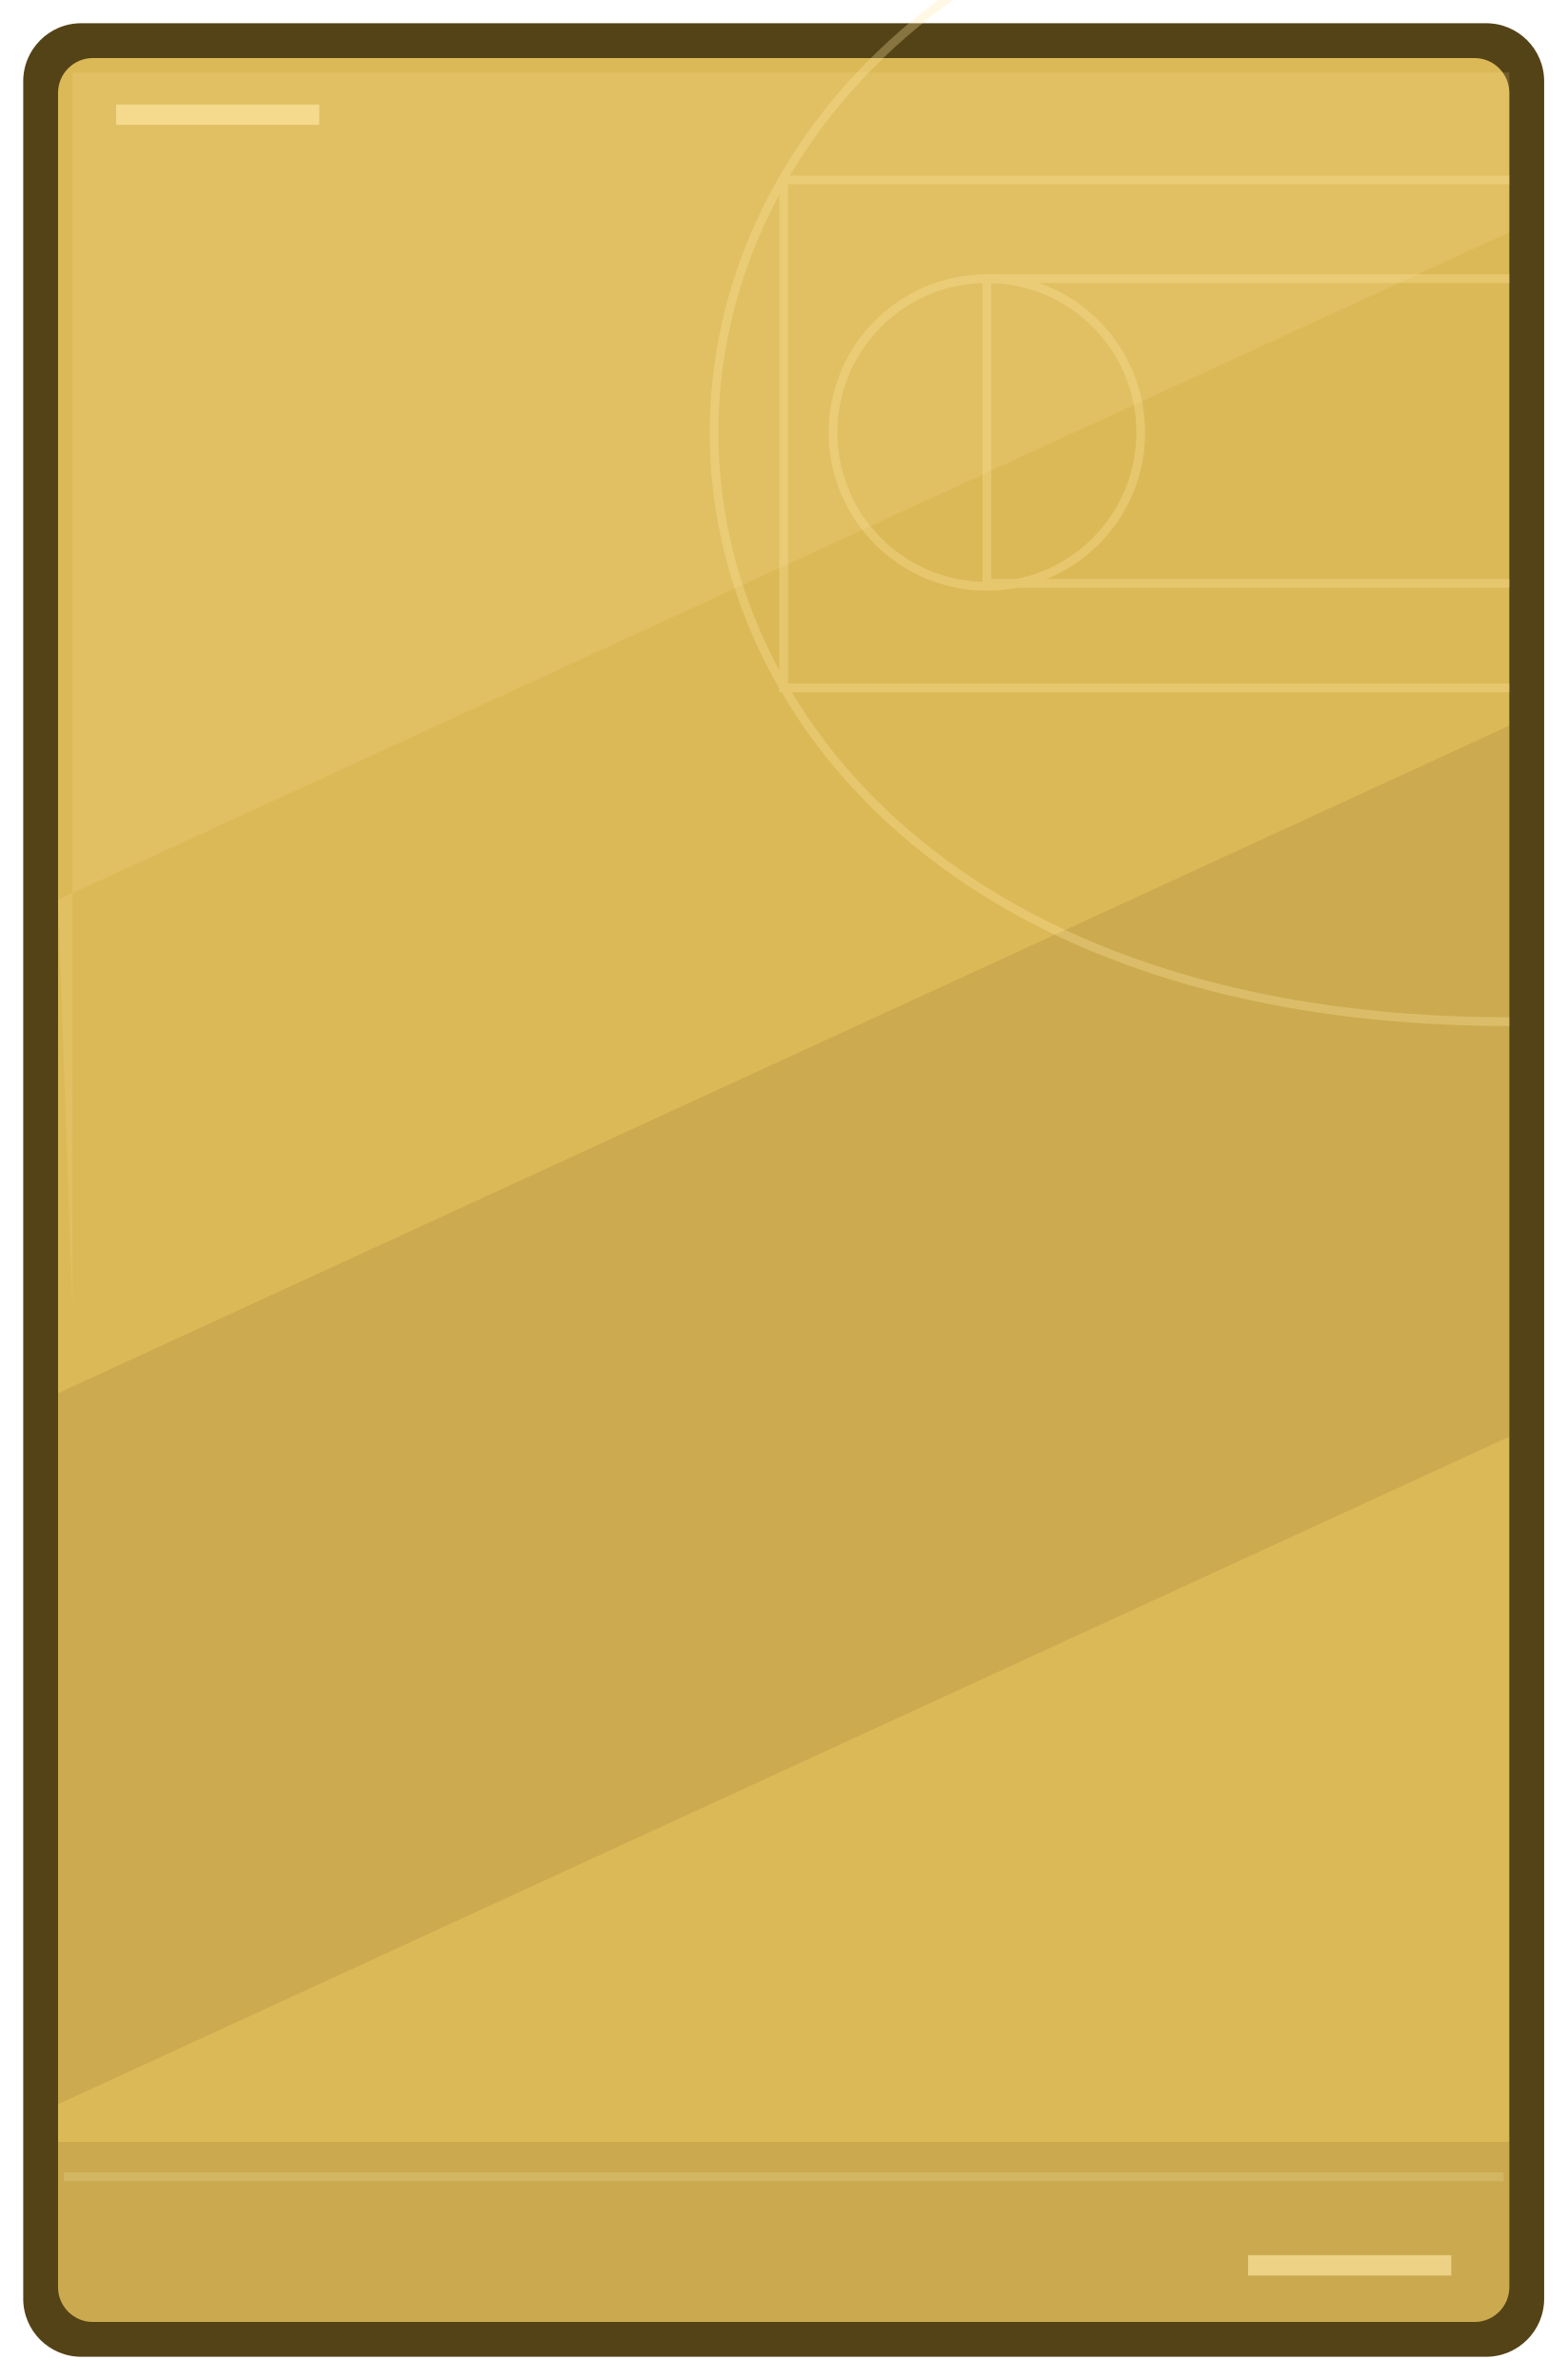
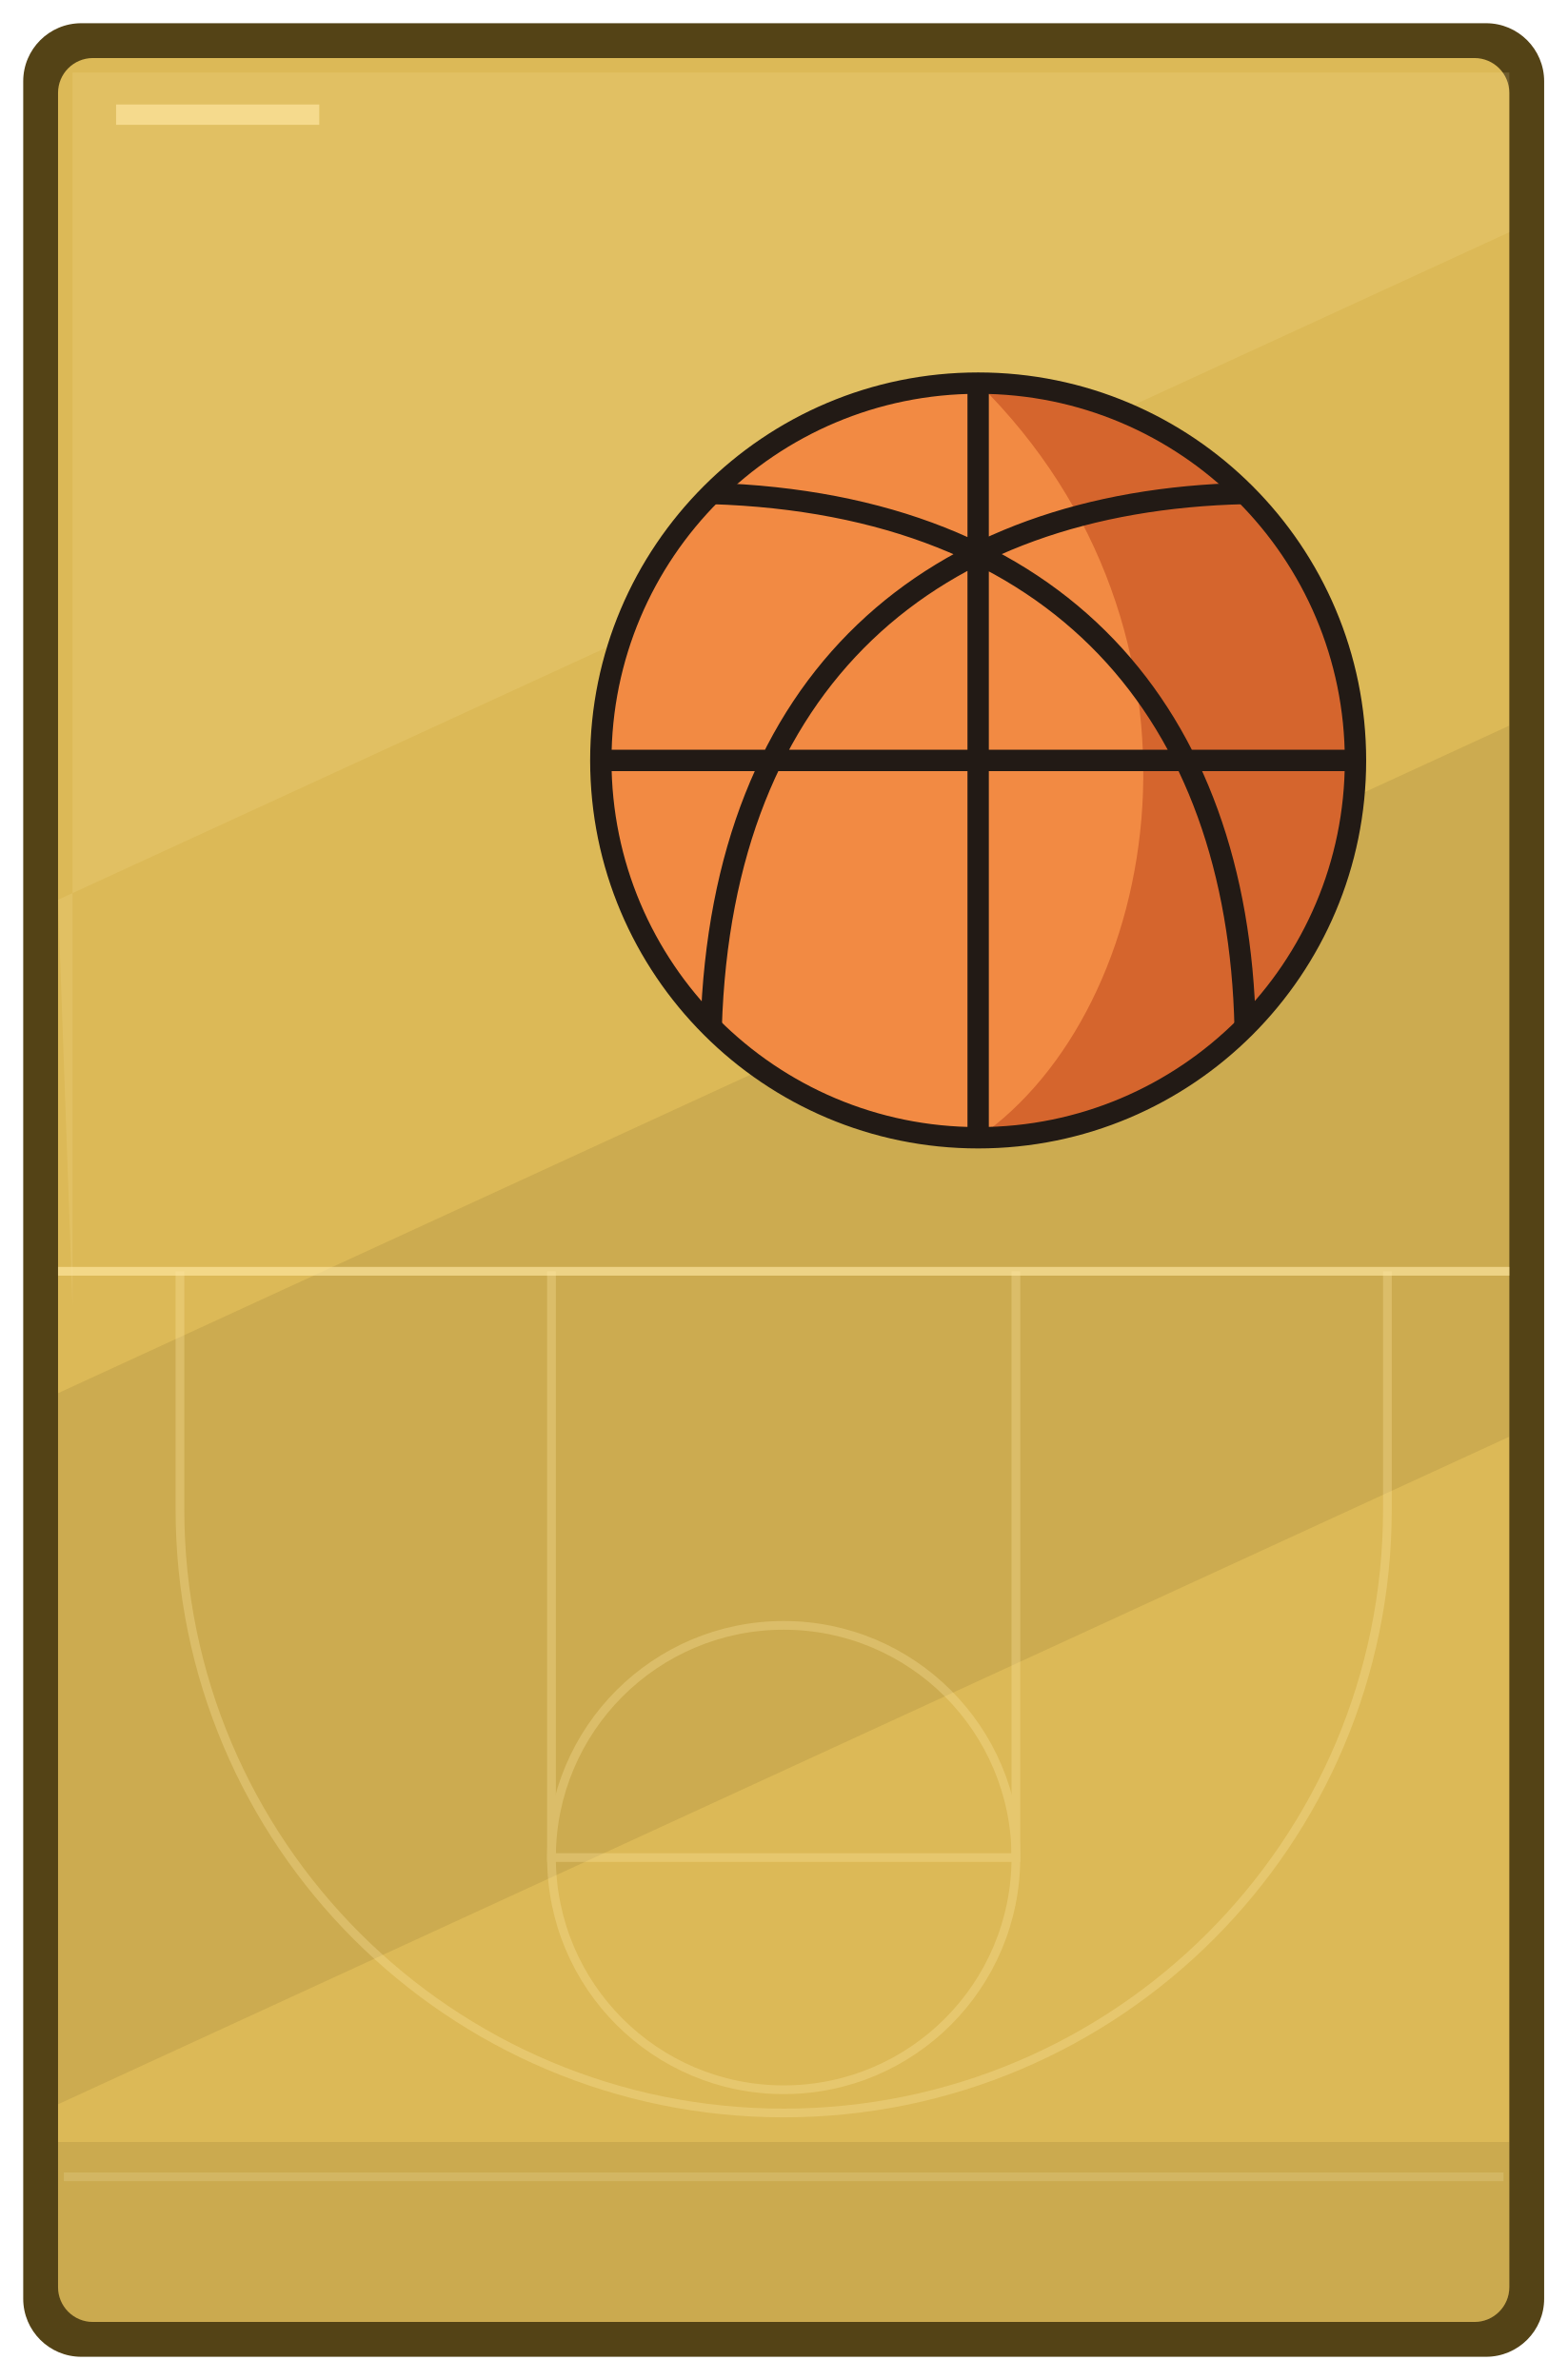
<svg xmlns="http://www.w3.org/2000/svg" width="540" height="820" viewBox="0 0 540 820">
  <rect x="8" y="8" width="524" height="804" rx="20" fill="#544316" />
  <rect x="20" y="20" width="500" height="780" rx="12" fill="#dcb957" />
  <path d="M20 310 520 80V25H25V450Z" fill="#ffe8a3" opacity=".16" />
  <path d="m20 480 500-230v245L20 725Z" fill="#544316" opacity=".12" />
  <g fill="none" stroke="#ffe8a3" stroke-width="3" opacity=".3">
-     <path d="M520 62H270v175h250M520 96H340v105h180" />
-     <circle cx="340" cy="149" r="53" />
-     <path d="M520 352c-191 0-274-107-274-203S329-54 520-54" />
+     <path d="M190 438V640H350V438" />
+     <circle cx="270" cy="640" r="80" />
+     <path d="M62 438V520A208 208 0 0 0 478 520V438" />
    <path d="M22 750h496" />
  </g>
+   <path d="M20 438h500" stroke="#ffe8a3" stroke-width="3" opacity=".65" />
+   <g transform="translate(189.8302 114.8302) scale(1.226415)">
+     <circle cx="120" cy="120" r="106" fill="#f28a43" />
+     <path d="M120 14a106 106 0 0 1 0 212c52-36 71-142 0-212Z" fill="#d5652d" />
+     <g fill="none" stroke="#221a15" stroke-width="6">
+       <circle cx="120" cy="120" r="106" />
+       <path d="M14 120h212M120 14v212M45 45c98 3 148 62 150 150M45 195c3-98 62-148 150-150" />
+     </g>
+   </g>
  <path d="M20 738h500v50a12 12 0 0 1-12 12H32a12 12 0 0 1-12-12Z" fill="#544316" opacity=".13" />
-   <path d="M40 36h70v7H40ZM430 777h70v7h-70Z" fill="#ffe8a3" opacity=".65" />
+   <path d="M40 36h70v7H40Z" fill="#ffe8a3" opacity=".65" />
</svg>
